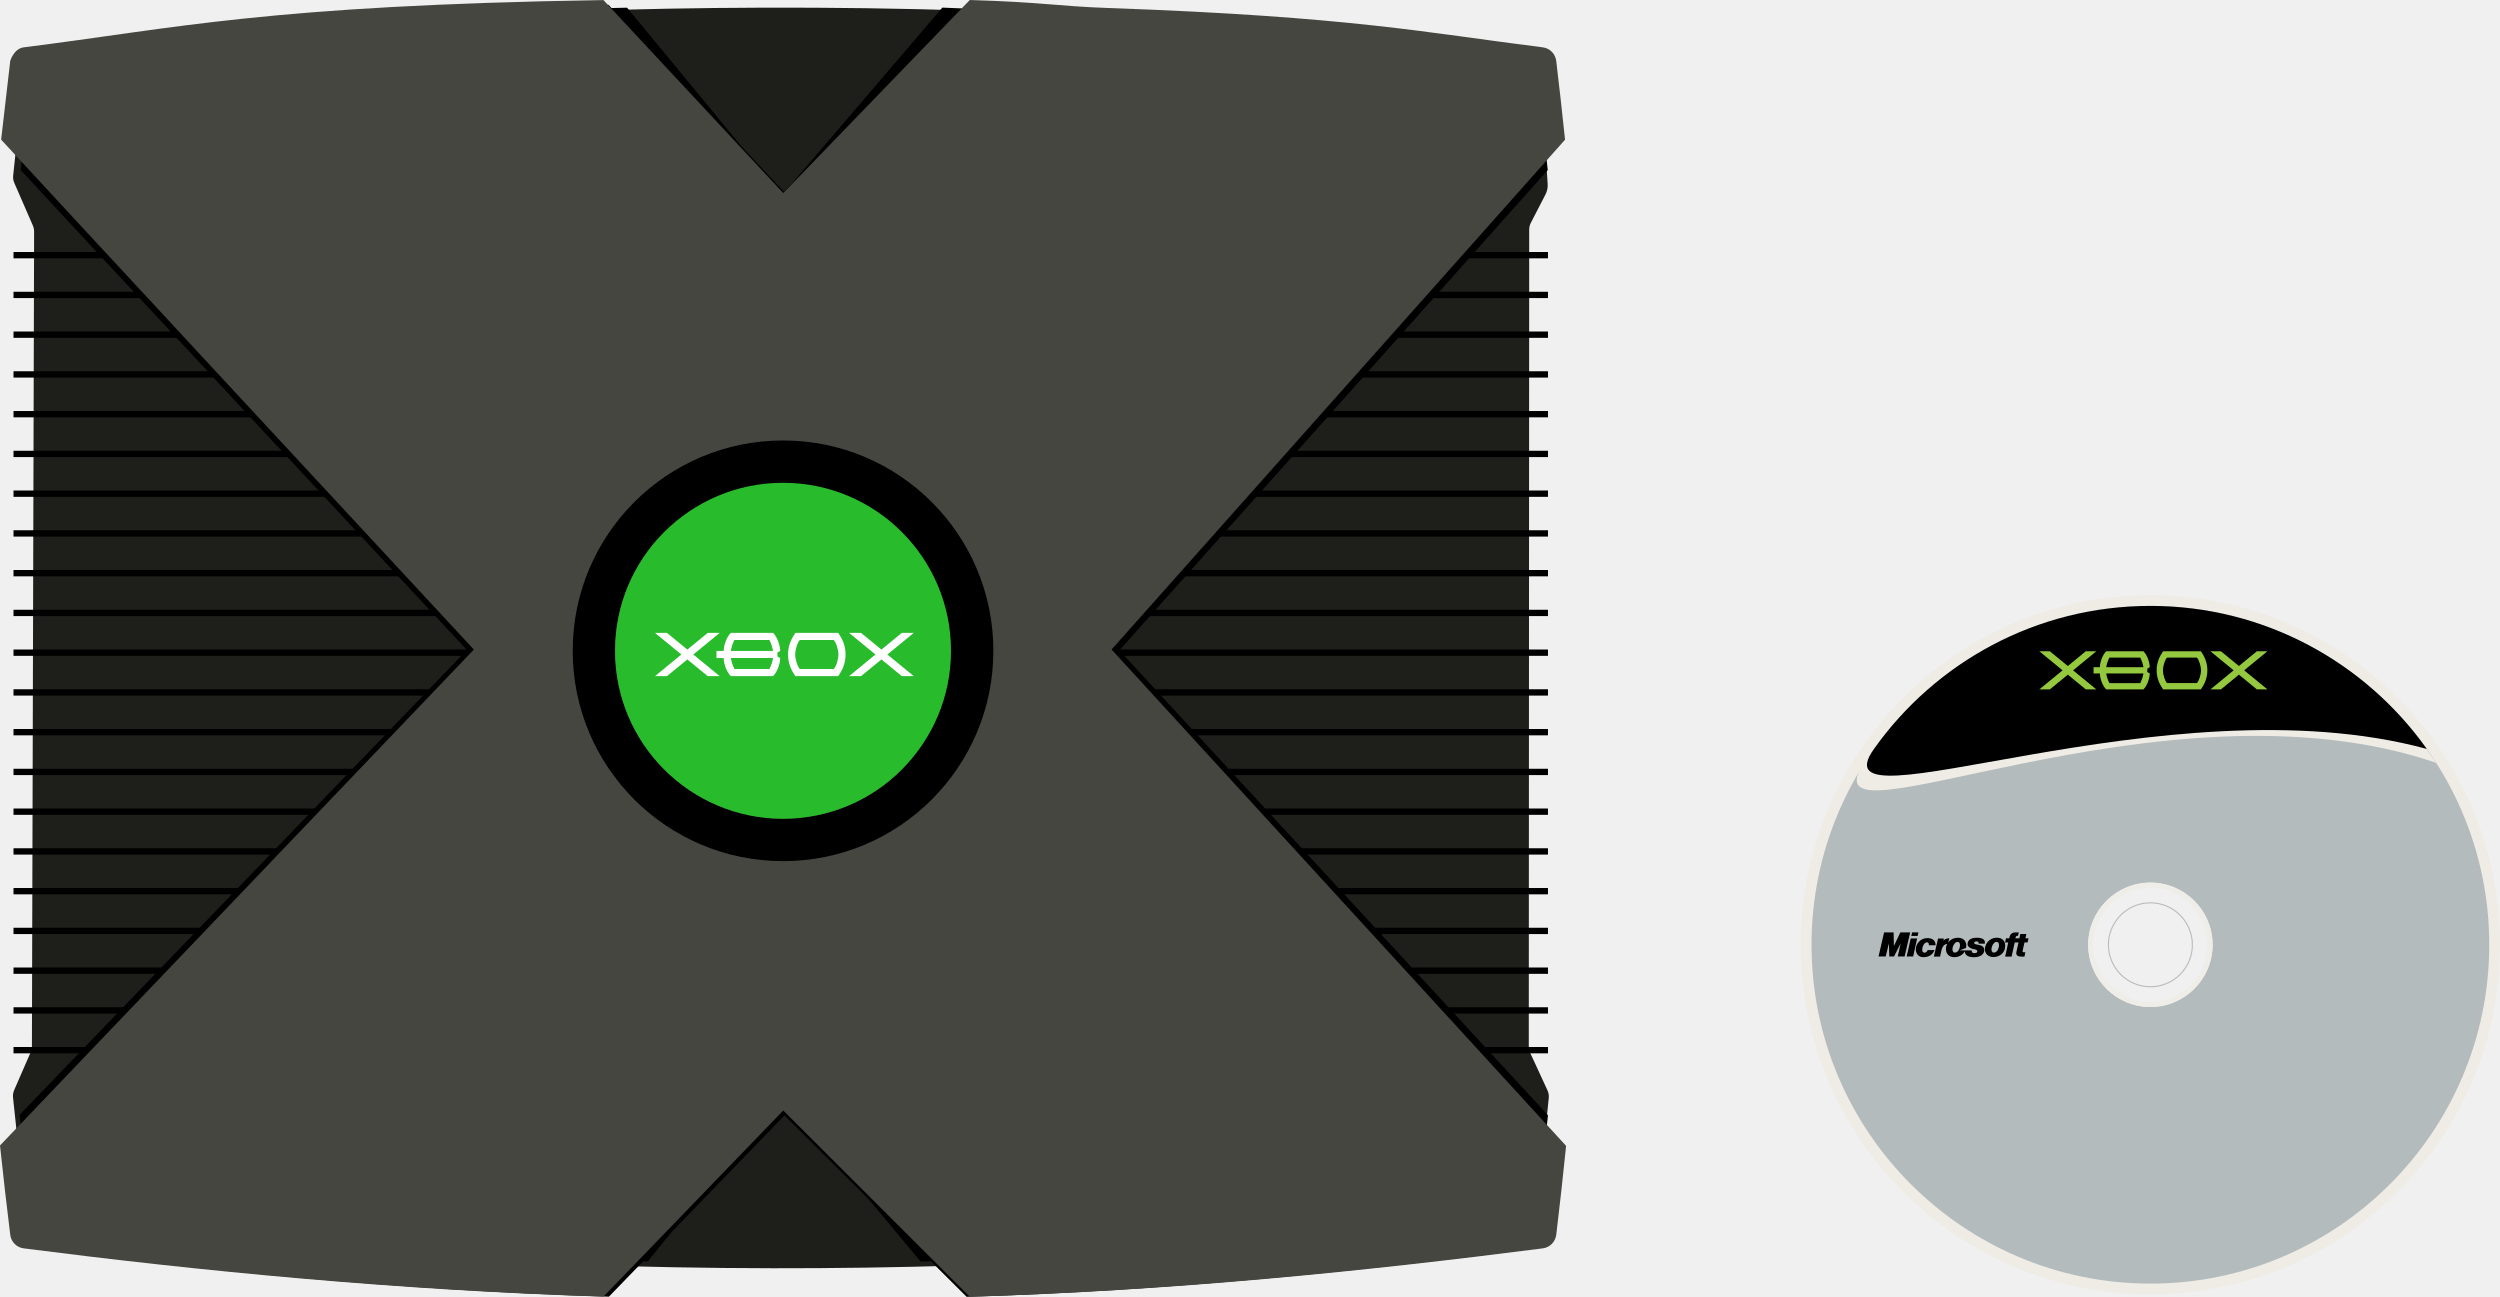
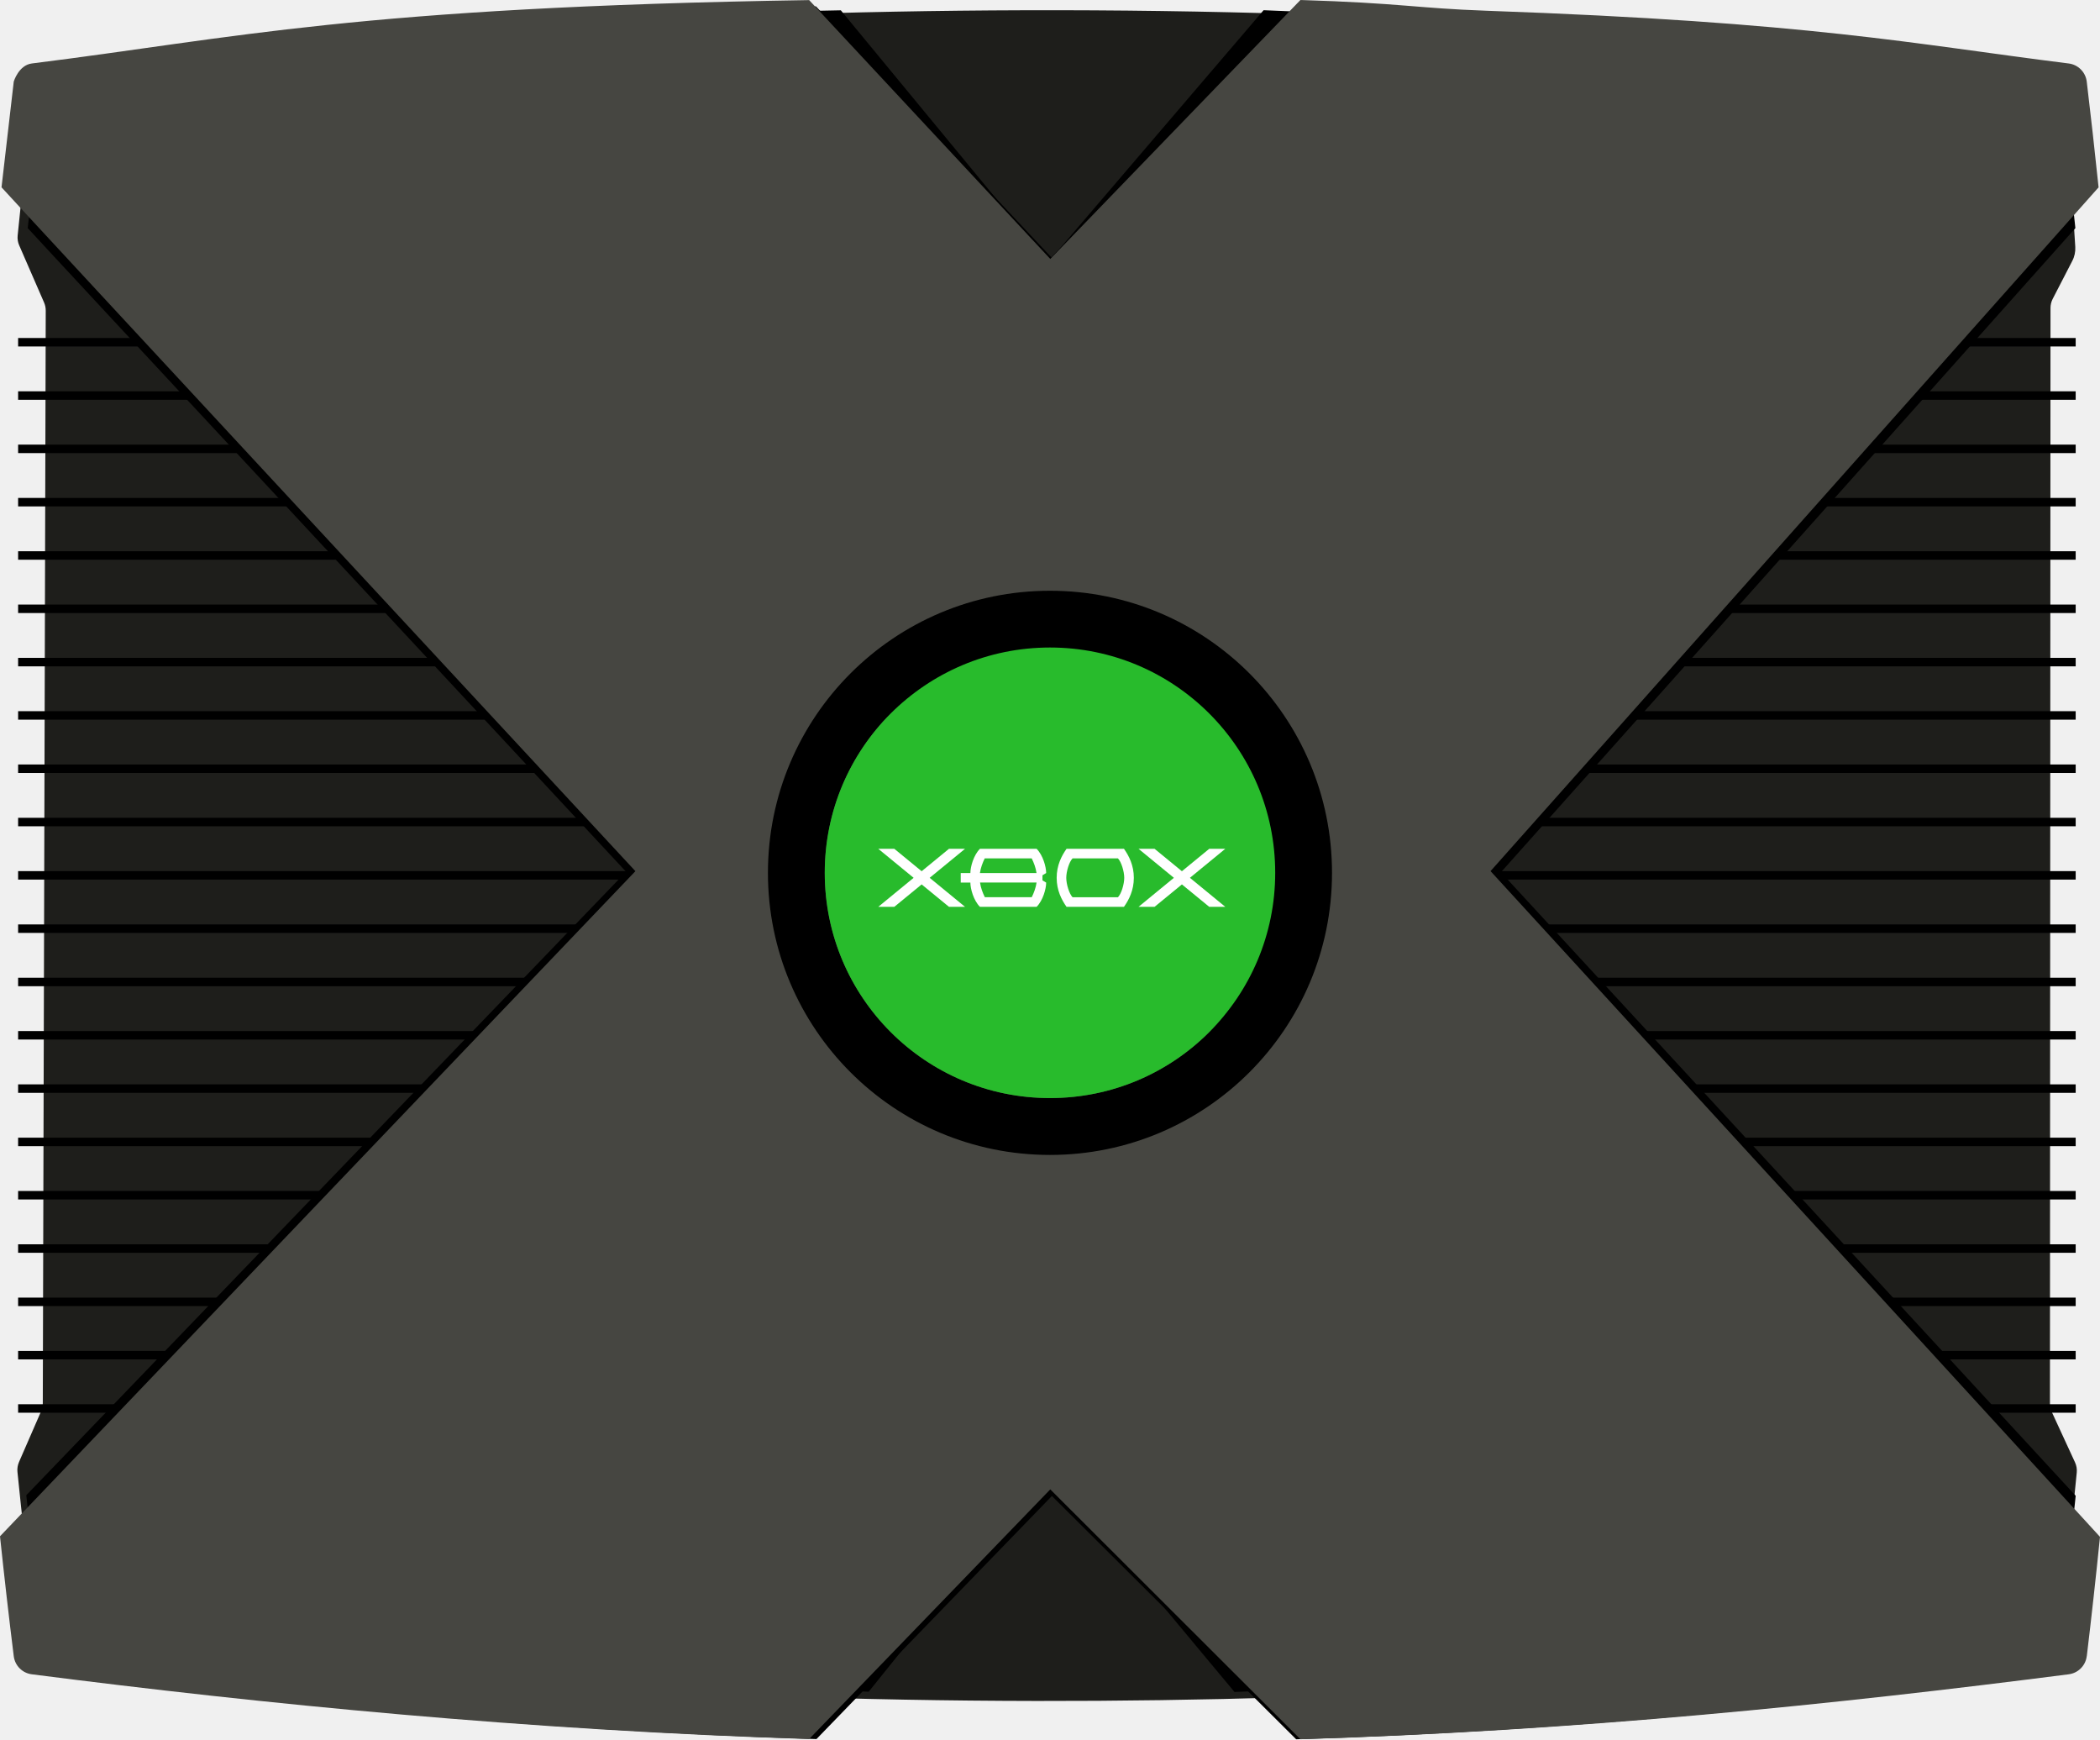
- <svg xmlns="http://www.w3.org/2000/svg" viewBox="0 0 660.38 342.55">
-   <defs>
-     <linearGradient x1="151.29" y1="171.9" x2="262.4" y2="171.9" gradientUnits="userSpaceOnUse">
-       <stop offset="0" stop-color="#1e1e1b" />
-       <stop offset="1" stop-color="#999" />
+ <svg xmlns="http://www.w3.org/2000/svg" viewBox="0 0 413.69 342.56" version="1.1" id="svg60" width="413.69" height="342.56">
+   <defs id="defs8">
+     <linearGradient x1="151.29" y1="171.9" x2="262.4" y2="171.9" gradientUnits="userSpaceOnUse" id="linearGradient6">
+       <stop offset="0" stop-color="#1e1e1b" id="stop2" />
+       <stop offset="1" stop-color="#999" id="stop4" />
    </linearGradient>
  </defs>
-   <g>
-     <path style="fill:#000;stroke-width:0" d="M508.07 277.81v3.83h10.52v-3.83h-10.52Zm10.25 3.56h-9.99v-3.29h9.99v3.29Z" />
-     <path style="fill:#efece6;stroke-width:0" d="M568.03 157.22c-50.92 0-92.35 41.43-92.35 92.35s41.43 92.35 92.35 92.35 92.35-41.43 92.35-92.35-41.43-92.35-92.35-92.35Zm0 108.78c-9.06 0-16.43-7.37-16.43-16.43s7.37-16.43 16.43-16.43 16.43 7.37 16.43 16.43S577.09 266 568.03 266Z" />
-     <path d="M568.03 160.05c-49.36 0-89.51 40.16-89.51 89.51s40.16 89.51 89.51 89.51 89.51-40.15 89.51-89.51-40.15-89.51-89.51-89.51Zm0 105.95c-9.06 0-16.43-7.37-16.43-16.43s7.37-16.43 16.43-16.43 16.43 7.37 16.43 16.43S577.09 266 568.03 266Z" style="fill:#b3bbbc;stroke-width:0" />
-     <path d="M568.03 266c-9.06 0-16.43-7.37-16.43-16.43s7.37-16.43 16.43-16.43 16.43 7.37 16.43 16.43S577.09 266 568.03 266Zm15.08-16.43c0-8.31-6.76-15.07-15.07-15.07s-15.07 6.76-15.07 15.07 6.76 15.07 15.07 15.07 15.07-6.76 15.07-15.07Z" style="fill:#efede8;stroke-width:0" />
-     <path d="M568.03 260.66v-.15c-2.9 0-5.68-1.15-7.73-3.21a10.939 10.939 0 0 1-3.21-7.73c0-3.02 1.23-5.75 3.21-7.73 2.05-2.05 4.83-3.21 7.73-3.21 2.9 0 5.68 1.15 7.73 3.21 2.05 2.05 3.21 4.83 3.21 7.73 0 3.02-1.23 5.75-3.21 7.73a10.939 10.939 0 0 1-7.73 3.21v.3c6.2 0 11.24-5.04 11.24-11.24s-5.04-11.24-11.24-11.24-11.24 5.04-11.24 11.24 5.04 11.24 11.24 11.24v-.15Z" style="fill:#bcbcbc;stroke-width:0" />
-     <path style="fill:#efece6;stroke-width:0" d="M567.97 160.05c-31.15 0-58.75 16.39-75.56 41.46s78.78-24.78 151.11 0c-16.8-25.07-44.41-41.46-75.56-41.46Z" />
-     <path style="fill:#000;stroke-width:0" d="M568.03 160.05c-30.1 0-56.77 14.93-73.01 37.78s77.2-18.68 146.02 0c-16.24-22.85-42.91-37.78-73.01-37.78Z" />
-     <path style="fill:#94c83f;stroke-width:0" d="m538.7 172.04 6.13 5.03-6.13 5.03h2.78l4.74-3.89 4.74 3.89h2.78l-6.13-5.03 6.13-5.03h-2.78l-4.74 3.89-4.74-3.89h-2.78Zm45.19 0 6.13 5.03-6.13 5.03h2.78l4.74-3.89 4.74 3.89h2.78l-6.13-5.03 6.13-5.03h-2.78l-4.74 3.89-4.74-3.89h-2.78Z" />
-     <path style="fill:#94c83f;stroke-width:0" d="M556.35 172.04c-1.11 1.11-1.66 3.15-1.66 4.2h-1.67v1.66h1.67c0 1.06.55 3.09 1.66 4.2h9.85c1.11-1.11 1.66-3.15 1.66-4.2l-.65-.39v-.88l.65-.39c0-1.06-.55-3.09-1.66-4.2h-9.85Zm.85 1.66h8.15c.38.77.7 1.62.84 2.55h-9.83c.14-.92.46-1.78.84-2.55Zm-.84 4.2h9.83c-.14.92-.46 1.78-.84 2.55h-8.15c-.38-.77-.7-1.62-.84-2.55ZM571.39 172.04c-.86 1.22-1.71 2.86-1.71 5.03s.85 3.81 1.71 5.03h9.98c.86-1.22 1.71-2.86 1.71-5.03s-.85-3.81-1.71-5.03h-9.98Zm1.04 1.66h7.88c.59.62 1.09 2.28 1.09 3.37s-.5 2.76-1.09 3.37h-7.88c-.59-.62-1.09-2.28-1.09-3.37s.5-2.76 1.09-3.38Z" />
-     <g>
-       <path d="M503.12 252.66h-1.83l.78-3.47-1.76 3.47h-1.25l-.11-3.47-.83 3.47h-1.9l1.46-6.36h2.52l.08 3.58 1.7-3.58h2.6l-1.47 6.36Zm1.75-5.43h1.68l.2-.93h-1.67l-.21.93Zm-1.22 5.43h1.72l1.04-4.77h-1.69l-1.07 4.77Zm5.87-2.97h1.77c0-1.19-.71-1.89-2.2-1.89-1.87 0-3.03 1.62-3.03 2.91s.78 2.13 1.99 2.13 2.38-.43 2.96-1.87h-1.82c-.17.53-.56.68-.81.68s-.63-.18-.63-.78c0-.72.5-1.95 1.25-1.95.56 0 .52.58.52.78Zm11.3 1.36h-3.15l1.66-.66c.35-1.55-.56-2.68-2.11-2.68s-2.31.85-2.61 1.29l.32-1.15c-1.04 0-1.45.49-1.59.63l.14-.57h-1.54l-1.11 4.78h1.64l.42-1.86c.09-.38.52-1.48 1.47-1.48-.76 1.35-.33 3.49 1.89 3.49 1.78 0 2.6-1.21 2.73-1.54.08.68.44 1.55 2.46 1.55 2.17 0 2.71-1.19 2.71-1.87 0-1.82-2.68-1.15-2.68-1.92 0-.3.45-.39.65-.39.28 0 .54.14.54.37v.23h1.65v-.23c0-.29.09-1.34-2.19-1.34s-2.39 1.39-2.39 1.68c0 .83 1.02 1.2 1.4 1.29.38.09 1.18.12 1.18.63 0 .43-.52.48-.7.48-.18 0-.79.06-.79-.72Zm-5.08-.3c0-.68.56-1.95 1.32-1.95.69 0 .68.72.68.96s-.24 1.87-1.36 1.87c-.49 0-.64-.51-.64-.88Zm8.57 0c0 1.25 1.01 2.06 2.25 2.06 1.47 0 3.12-.96 3.12-2.96s-1.68-2.15-2.21-2.15c-2.12 0-3.16 1.8-3.16 3.05Zm1.74 0c0-.68.55-1.95 1.31-1.95.69 0 .68.72.68.96s-.24 1.87-1.37 1.87c-.49 0-.63-.51-.63-.88Zm3.57-1.8h.86l-.82 3.74h1.71l.82-3.74h1l-.56 2.53c-.24 1.09.77 1.2 1.26 1.2h.87l.25-1.14h-.44c-.39 0-.32-.22-.25-.55l.45-2.05h.82l.24-1.07h-.82l.25-1.15h-1.58l-.25 1.15h-1.05l.09-.39c.11-.27.32-.3.6-.3l.2-.89h-.82c-1.43 0-1.58 1.04-1.67 1.42l-.04.16h-.85l-.24 1.07Z" style="fill-rule:evenodd;fill:#000;stroke-width:0" />
+   <g id="g32">
+     <path style="fill:#000000;stroke-width:0" d="m 508.07,277.81 v 3.83 h 10.52 v -3.83 z m 10.25,3.56 h -9.99 v -3.29 h 9.99 z" id="path10" />
+     <path style="fill:#efece6;stroke-width:0" d="m 568.03,157.22 c -50.92,0 -92.35,41.43 -92.35,92.35 0,50.92 41.43,92.35 92.35,92.35 50.92,0 92.35,-41.43 92.35,-92.35 0,-50.92 -41.43,-92.35 -92.35,-92.35 z m 0,108.78 c -9.06,0 -16.43,-7.37 -16.43,-16.43 0,-9.06 7.37,-16.43 16.43,-16.43 9.06,0 16.43,7.37 16.43,16.43 0,9.06 -7.37,16.43 -16.43,16.43 z" id="path12" />
+     <path d="m 568.03,160.05 c -49.36,0 -89.51,40.16 -89.51,89.51 0,49.35 40.16,89.51 89.51,89.51 49.35,0 89.51,-40.15 89.51,-89.51 0,-49.36 -40.15,-89.51 -89.51,-89.51 z m 0,105.95 c -9.06,0 -16.43,-7.37 -16.43,-16.43 0,-9.06 7.37,-16.43 16.43,-16.43 9.06,0 16.43,7.37 16.43,16.43 0,9.06 -7.37,16.43 -16.43,16.43 z" style="fill:#b3bbbc;stroke-width:0" id="path14" />
+     <path d="m 568.03,266 c -9.06,0 -16.43,-7.37 -16.43,-16.43 0,-9.06 7.37,-16.43 16.43,-16.43 9.06,0 16.43,7.37 16.43,16.43 0,9.06 -7.37,16.43 -16.43,16.43 z m 15.08,-16.43 c 0,-8.31 -6.76,-15.07 -15.07,-15.07 -8.31,0 -15.07,6.76 -15.07,15.07 0,8.31 6.76,15.07 15.07,15.07 8.31,0 15.07,-6.76 15.07,-15.07 z" style="fill:#efede8;stroke-width:0" id="path16" />
+     <path d="m 568.03,260.66 v -0.15 c -2.9,0 -5.68,-1.15 -7.73,-3.21 a 10.939,10.939 0 0 1 -3.21,-7.73 c 0,-3.02 1.23,-5.75 3.21,-7.73 2.05,-2.05 4.83,-3.21 7.73,-3.21 2.9,0 5.68,1.15 7.73,3.21 2.05,2.05 3.21,4.83 3.21,7.73 0,3.02 -1.23,5.75 -3.21,7.73 a 10.939,10.939 0 0 1 -7.73,3.21 v 0.3 c 6.2,0 11.24,-5.04 11.24,-11.24 0,-6.2 -5.04,-11.24 -11.24,-11.24 -6.2,0 -11.24,5.04 -11.24,11.24 0,6.2 5.04,11.24 11.24,11.24 z" style="fill:#bcbcbc;stroke-width:0" id="path18" />
+     <path style="fill:#efece6;stroke-width:0" d="m 567.97,160.05 c -31.15,0 -58.75,16.39 -75.56,41.46 -16.81,25.07 78.78,-24.78 151.11,0 -16.8,-25.07 -44.41,-41.46 -75.56,-41.46 z" id="path20" />
+     <path style="fill:#000000;stroke-width:0" d="m 568.03,160.05 c -30.1,0 -56.77,14.93 -73.01,37.78 -16.24,22.85 77.2,-18.68 146.02,0 -16.24,-22.85 -42.91,-37.78 -73.01,-37.78 z" id="path22" />
+     <path style="fill:#94c83f;stroke-width:0" d="m 538.7,172.04 6.13,5.03 -6.13,5.03 h 2.78 l 4.74,-3.89 4.74,3.89 h 2.78 l -6.13,-5.03 6.13,-5.03 h -2.78 l -4.74,3.89 -4.74,-3.89 z m 45.19,0 6.13,5.03 -6.13,5.03 h 2.78 l 4.74,-3.89 4.74,3.89 h 2.78 l -6.13,-5.03 6.13,-5.03 h -2.78 l -4.74,3.89 -4.74,-3.89 z" id="path24" />
+     <path style="fill:#94c83f;stroke-width:0" d="m 556.35,172.04 c -1.11,1.11 -1.66,3.15 -1.66,4.2 h -1.67 v 1.66 h 1.67 c 0,1.06 0.55,3.09 1.66,4.2 h 9.85 c 1.11,-1.11 1.66,-3.15 1.66,-4.2 l -0.65,-0.39 v -0.88 l 0.65,-0.39 c 0,-1.06 -0.55,-3.09 -1.66,-4.2 z m 0.85,1.66 h 8.15 c 0.38,0.77 0.7,1.62 0.84,2.55 h -9.83 c 0.14,-0.92 0.46,-1.78 0.84,-2.55 z m -0.84,4.2 h 9.83 c -0.14,0.92 -0.46,1.78 -0.84,2.55 h -8.15 c -0.38,-0.77 -0.7,-1.62 -0.84,-2.55 z m 15.03,-5.86 c -0.86,1.22 -1.71,2.86 -1.71,5.03 0,2.17 0.85,3.81 1.71,5.03 h 9.98 c 0.86,-1.22 1.71,-2.86 1.71,-5.03 0,-2.17 -0.85,-3.81 -1.71,-5.03 z m 1.04,1.66 h 7.88 c 0.59,0.62 1.09,2.28 1.09,3.37 0,1.09 -0.5,2.76 -1.09,3.37 h -7.88 c -0.59,-0.62 -1.09,-2.28 -1.09,-3.37 0,-1.09 0.5,-2.76 1.09,-3.38 z" id="path26" />
+     <g id="g30">
+       <path d="m 503.12,252.66 h -1.83 l 0.78,-3.47 -1.76,3.47 h -1.25 l -0.11,-3.47 -0.83,3.47 h -1.9 l 1.46,-6.36 h 2.52 l 0.08,3.58 1.7,-3.58 h 2.6 l -1.47,6.36 z m 1.75,-5.43 h 1.68 l 0.2,-0.93 h -1.67 z m -1.22,5.43 h 1.72 l 1.04,-4.77 h -1.69 z m 5.87,-2.97 h 1.77 c 0,-1.19 -0.71,-1.89 -2.2,-1.89 -1.87,0 -3.03,1.62 -3.03,2.91 0,1.29 0.78,2.13 1.99,2.13 1.21,0 2.38,-0.43 2.96,-1.87 h -1.82 c -0.17,0.53 -0.56,0.68 -0.81,0.68 -0.25,0 -0.63,-0.18 -0.63,-0.78 0,-0.72 0.5,-1.95 1.25,-1.95 0.56,0 0.52,0.58 0.52,0.78 z m 11.3,1.36 h -3.15 l 1.66,-0.66 c 0.35,-1.55 -0.56,-2.68 -2.11,-2.68 -1.55,0 -2.31,0.85 -2.61,1.29 l 0.32,-1.15 c -1.04,0 -1.45,0.49 -1.59,0.63 l 0.14,-0.57 h -1.54 l -1.11,4.78 h 1.64 l 0.42,-1.86 c 0.09,-0.38 0.52,-1.48 1.47,-1.48 -0.76,1.35 -0.33,3.49 1.89,3.49 1.78,0 2.6,-1.21 2.73,-1.54 0.08,0.68 0.44,1.55 2.46,1.55 2.17,0 2.71,-1.19 2.71,-1.87 0,-1.82 -2.68,-1.15 -2.68,-1.92 0,-0.3 0.45,-0.39 0.65,-0.39 0.28,0 0.54,0.14 0.54,0.37 v 0.23 h 1.65 v -0.23 c 0,-0.29 0.09,-1.34 -2.19,-1.34 -2.28,0 -2.39,1.39 -2.39,1.68 0,0.83 1.02,1.2 1.4,1.29 0.38,0.09 1.18,0.12 1.18,0.63 0,0.43 -0.52,0.48 -0.7,0.48 -0.18,0 -0.79,0.06 -0.79,-0.72 z m -5.08,-0.3 c 0,-0.68 0.56,-1.95 1.32,-1.95 0.69,0 0.68,0.72 0.68,0.96 0,0.24 -0.24,1.87 -1.36,1.87 -0.49,0 -0.64,-0.51 -0.64,-0.88 z m 8.57,0 c 0,1.25 1.01,2.06 2.25,2.06 1.47,0 3.12,-0.96 3.12,-2.96 0,-2 -1.68,-2.15 -2.21,-2.15 -2.12,0 -3.16,1.8 -3.16,3.05 z m 1.74,0 c 0,-0.68 0.55,-1.95 1.31,-1.95 0.69,0 0.68,0.72 0.68,0.96 0,0.24 -0.24,1.87 -1.37,1.87 -0.49,0 -0.63,-0.51 -0.63,-0.88 z m 3.57,-1.8 h 0.86 l -0.82,3.74 h 1.71 l 0.82,-3.74 h 1 l -0.56,2.53 c -0.24,1.09 0.77,1.2 1.26,1.2 h 0.87 l 0.25,-1.14 h -0.44 c -0.39,0 -0.32,-0.22 -0.25,-0.55 l 0.45,-2.05 h 0.82 l 0.24,-1.07 h -0.82 l 0.25,-1.15 h -1.58 l -0.25,1.15 h -1.05 l 0.09,-0.39 c 0.11,-0.27 0.32,-0.3 0.6,-0.3 l 0.2,-0.89 h -0.82 c -1.43,0 -1.58,1.04 -1.67,1.42 l -0.04,0.16 h -0.85 l -0.24,1.07 z" style="fill:#000000;fill-rule:evenodd;stroke-width:0" id="path28" />
    </g>
  </g>
-   <g>
-     <path d="M406.32 316.01c-.43 3.61-3.27 6.47-6.92 6.93a1548.75 1548.75 0 0 1-195.18 12.07c-70.42-.1-134.5-4.98-190.96-12.07-3.63-.46-6.47-3.3-6.91-6.9-1.04-8.5-2.01-17.21-2.91-26.13-.07-.66.04-1.34.3-1.95l4.37-10.03c.21-.49.32-1.01.32-1.54l.58-215.23c0-.54-.11-1.07-.32-1.56L3.78 48.32a3.84 3.84 0 0 1-.3-1.95c.88-8.77 1.84-17.33 2.86-25.69.44-3.6 3.3-6.46 6.94-6.9C69.35 6.92 132.59 2.22 201.83 2.02c72.84-.21 139.14 4.61 197.55 11.76 3.66.45 6.52 3.32 6.94 6.94.81 7.01 1.9 17.51 2.5 27.93.05.95-.15 1.9-.59 2.74l-3.86 7.48c-.28.55-.43 1.16-.43 1.78l-.11 215.81c0 .56.12 1.12.36 1.63l4.58 9.93c.29.63.41 1.33.34 2.01-.86 8.86-1.8 17.52-2.8 25.97Z" style="fill:#1e1e1b;stroke-width:0" />
-     <path style="fill:#000;stroke-width:0" d="M3.57 66.57H408.9v1.67H3.57zM3.57 77.07H408.9v1.67H3.57zM3.57 87.57H408.9v1.67H3.57zM3.57 98.07H408.9v1.67H3.57zM3.57 108.57H408.9v1.67H3.57zM3.57 119.07H408.9v1.67H3.57zM3.57 129.57H408.9v1.67H3.57zM3.57 140.07H408.9v1.67H3.57zM3.57 150.57H408.9v1.67H3.57zM3.57 161.07H408.9v1.67H3.57zM3.57 171.57H408.9v1.67H3.57zM3.57 182.07H408.9v1.67H3.57zM3.57 192.57H408.9v1.67H3.57zM3.57 203.07H408.9v1.67H3.57zM3.57 213.57H408.9v1.67H3.57zM3.57 224.07H408.9v1.67H3.57zM3.57 234.57H408.9v1.67H3.57zM3.57 245.07H408.9v1.67H3.57zM3.57 255.57H408.9v1.67H3.57zM3.57 266.07H408.9v1.67H3.57zM3.57 276.57H408.9v1.67H3.57z" />
-     <path style="fill:#000;stroke-width:0" d="M382.22 319.1c-.19 1.82-1.45 3.25-3.06 3.48-39.78 5.77-82.86 10.81-130.24 12.43l-42.41-47.84-40.88 47.8c-47.77-1.67-92.5-6.7-131.79-12.39-1.6-.23-2.86-1.65-3.06-3.46-.82-7.49-1.6-15.14-2.33-22.97L136.16 168.8S28.74 38.03 28.71 37.88l2.07-20.25s.84-3.15 3.07-3.47C68.37 9.29 88.95 3.39 165.64 2.03l40.88 49.56 42.4-49.58c17.08.59 19.81 1.59 31.43 2.05 55.32 2.2 72.3 6.36 98.8 10.1 1.61.23 2.88 1.66 3.07 3.48.7 6.62 1.37 13.37 2 20.24L281.14 168.79l103.32 127.46c-.7 7.77-1.45 15.38-2.24 22.84Z" />
-     <path style="fill:#000;stroke-width:0" d="M406.6 326.61a4.012 4.012 0 0 1-3.47 3.49c-45.14 5.78-94.03 10.83-147.79 12.46l-48.12-47.92-46.38 47.88c-54.21-1.68-104.97-6.71-149.55-12.41a4.001 4.001 0 0 1-3.47-3.47c-.93-7.5-1.82-15.17-2.64-23l122.23-127.56S5.5 45.07 5.46 44.92l2.35-20.28s.95-3.16 3.48-3.47C50.45 16.29 73.8 10.38 160.82 9.02l46.38 49.64L255.32 9c19.38.59 22.47 1.59 35.66 2.05 62.77 2.21 82.04 6.37 112.11 10.12 1.83.23 3.27 1.66 3.48 3.49.8 6.63 1.56 13.39 2.27 20.27L291.87 176.06 409.1 303.73c-.79 7.78-1.64 15.41-2.54 22.88Z" />
-     <path style="fill:#000;stroke-width:0" d="M406.37 317.37a3.991 3.991 0 0 1-3.47 3.47c-45.11 5.75-93.97 10.78-147.7 12.4l-48.09-47.7-46.36 47.65c-54.18-1.67-104.91-6.68-149.46-12.35a3.99 3.99 0 0 1-3.47-3.45c-.93-7.47-1.82-15.1-2.64-22.9l122.16-126.96S5.5 37.14 5.46 36.99L7.81 16.8s.95-3.14 3.48-3.46C50.43 8.49 73.77 2.61 160.74 1.26l46.36 49.41 48.09-49.43c19.37.59 22.46 1.58 35.64 2.04 62.73 2.2 82 6.34 112.05 10.07 1.83.23 3.26 1.66 3.48 3.47.8 6.6 1.56 13.33 2.27 20.18l-116.9 130.52L408.9 294.6c-.79 7.75-1.64 15.34-2.54 22.77Z" />
-     <path style="fill:#000;stroke-width:0" d="M358.52 318.6c-.17 1.67-1.26 2.99-2.65 3.2-34.41 5.3-71.69 9.94-112.68 11.44l-36.69-44-35.37 43.95c-41.33-1.54-80.03-6.16-114.02-11.39-1.39-.21-2.47-1.52-2.65-3.19-.71-6.89-1.39-13.93-2.02-21.12l93.19-117.11S52.71 60.13 52.68 59.99l1.79-18.62s.72-2.9 2.66-3.19c29.86-4.48 47.66-9.9 114.01-11.15l35.37 45.57 36.69-45.59c14.78.54 17.14 1.46 27.19 1.89 47.86 2.03 62.55 5.85 85.48 9.29 1.4.21 2.49 1.53 2.66 3.2.61 6.09 1.19 12.29 1.73 18.61l-89.18 120.39 89.39 117.21c-.6 7.15-1.25 14.15-1.94 21Z" />
-     <path d="M411.08 326.18a4.098 4.098 0 0 1-3.56 3.58c-46.22 5.93-96.29 11.12-151.34 12.79l-49.28-49.21-47.5 49.17c-55.51-1.72-107.49-6.89-153.14-12.75a4.097 4.097 0 0 1-3.55-3.56C1.75 318.5.85 310.62 0 302.58l125.17-131S.33 37.05.3 36.89l2.41-20.83s.97-3.24 3.57-3.56C46.37 7.49 70.29 1.42 159.4.02L206.9 51l49.28-51c19.85.61 23.02 1.63 36.52 2.11 64.28 2.27 84.02 6.54 114.81 10.39 1.88.23 3.34 1.71 3.57 3.58.82 6.81 1.59 13.75 2.33 20.82L293.63 171.57l120.06 131.12c-.81 7.99-1.68 15.82-2.6 23.49Z" style="fill:#464641;stroke-width:0" />
-     <path d="M206.84 116.35c-30.68 0-55.56 24.87-55.56 55.56s24.87 55.56 55.56 55.56 55.56-24.87 55.56-55.56-24.87-55.56-55.56-55.56Zm0 99.92c-24.5 0-44.36-19.86-44.36-44.36s19.86-44.37 44.36-44.37 44.37 19.86 44.37 44.37-19.86 44.36-44.37 44.36Z" style="stroke-width:0" />
-     <circle style="fill:#000;stroke-width:0" cx="207.84" cy="170.9" r="44.37" />
-     <circle cx="206.84" cy="171.9" r="44.37" style="fill:#28bb2c;stroke-width:0" />
-     <path style="fill:#fff;stroke-width:0" d="m173.02 167.18 6.96 5.71-6.96 5.71h3.16l5.38-4.41 5.38 4.41h3.16l-6.96-5.71 6.96-5.71h-3.16l-5.38 4.41-5.38-4.41h-3.16Zm51.27 0 6.96 5.71-6.96 5.71h3.16l5.38-4.41 5.38 4.41h3.16l-6.96-5.71 6.96-5.71h-3.16l-5.38 4.41-5.38-4.41h-3.16Z" />
-     <path style="fill:#fff;stroke-width:0" d="M193.04 167.18c-1.26 1.26-1.88 3.57-1.88 4.77h-1.9v1.88h1.9c0 1.2.62 3.51 1.88 4.77h11.17c1.26-1.26 1.88-3.57 1.88-4.77l-.73-.44v-1l.73-.44c0-1.2-.62-3.51-1.88-4.77h-11.17Zm.96 1.88h9.24c.43.87.8 1.84.95 2.89h-11.15c.16-1.05.52-2.02.95-2.89Zm-.95 4.76h11.15c-.16 1.05-.52 2.02-.95 2.89h-9.24c-.43-.87-.8-1.84-.95-2.89ZM210.1 167.18c-.98 1.39-1.94 3.25-1.94 5.71s.96 4.32 1.94 5.71h11.32c.98-1.39 1.94-3.25 1.94-5.71s-.96-4.32-1.94-5.71H210.1Zm1.19 1.88h8.94c.67.7 1.24 2.59 1.24 3.83s-.56 3.13-1.24 3.83h-8.94c-.67-.7-1.24-2.59-1.24-3.83s.56-3.13 1.24-3.83Z" />
+   <g id="g58">
+     <path d="m 406.32,316.01 c -0.43,3.61 -3.27,6.47 -6.92,6.93 a 1548.75,1548.75 0 0 1 -195.18,12.07 c -70.42,-0.1 -134.5,-4.98 -190.96,-12.07 -3.63,-0.46 -6.47,-3.3 -6.91,-6.9 -1.04,-8.5 -2.01,-17.21 -2.91,-26.13 -0.07,-0.66 0.04,-1.34 0.3,-1.95 l 4.37,-10.03 c 0.21,-0.49 0.32,-1.01 0.32,-1.54 L 9.01,61.16 C 9.01,60.62 8.9,60.09 8.69,59.6 L 3.78,48.32 A 3.84,3.84 0 0 1 3.48,46.37 C 4.36,37.6 5.32,29.04 6.34,20.68 6.78,17.08 9.64,14.22 13.28,13.78 69.35,6.92 132.59,2.22 201.83,2.02 c 72.84,-0.21 139.14,4.61 197.55,11.76 3.66,0.45 6.52,3.32 6.94,6.94 0.81,7.01 1.9,17.51 2.5,27.93 0.05,0.95 -0.15,1.9 -0.59,2.74 l -3.86,7.48 c -0.28,0.55 -0.43,1.16 -0.43,1.78 l -0.11,215.81 c 0,0.56 0.12,1.12 0.36,1.63 l 4.58,9.93 c 0.29,0.63 0.41,1.33 0.34,2.01 -0.86,8.86 -1.8,17.52 -2.8,25.97 z" style="fill:#1e1e1b;stroke-width:0" id="path34" />
+     <path style="fill:#000000;stroke-width:0" d="M 3.57,66.57 H 408.9 v 1.67 H 3.57 Z m 0,10.5 H 408.9 v 1.67 H 3.57 Z m 0,10.5 H 408.9 v 1.67 H 3.57 Z m 0,10.5 H 408.9 v 1.67 H 3.57 Z m 0,10.5 H 408.9 v 1.67 H 3.57 Z m 0,10.5 H 408.9 v 1.67 H 3.57 Z m 0,10.5 H 408.9 v 1.67 H 3.57 Z m 0,10.5 H 408.9 v 1.67 H 3.57 Z m 0,10.5 H 408.9 v 1.67 H 3.57 Z m 0,10.5 H 408.9 v 1.67 H 3.57 Z m 0,10.5 H 408.9 v 1.67 H 3.57 Z m 0,10.5 H 408.9 v 1.67 H 3.57 Z m 0,10.5 H 408.9 v 1.67 H 3.57 Z m 0,10.5 H 408.9 v 1.67 H 3.57 Z m 0,10.5 H 408.9 v 1.67 H 3.57 Z m 0,10.5 H 408.9 v 1.67 H 3.57 Z m 0,10.5 H 408.9 v 1.67 H 3.57 Z m 0,10.5 H 408.9 v 1.67 H 3.57 Z m 0,10.5 H 408.9 v 1.67 H 3.57 Z m 0,10.5 H 408.9 v 1.67 H 3.57 Z m 0,10.5 H 408.9 v 1.67 H 3.57 Z" id="path36" />
+     <path style="fill:#000000;stroke-width:0" d="m 382.22,319.1 c -0.19,1.82 -1.45,3.25 -3.06,3.48 -39.78,5.77 -82.86,10.81 -130.24,12.43 l -42.41,-47.84 -40.88,47.8 c -47.77,-1.67 -92.5,-6.7 -131.79,-12.39 -1.6,-0.23 -2.86,-1.65 -3.06,-3.46 -0.82,-7.49 -1.6,-15.14 -2.33,-22.97 L 136.16,168.8 c 0,0 -107.42,-130.77 -107.45,-130.92 l 2.07,-20.25 c 0,0 0.84,-3.15 3.07,-3.47 C 68.37,9.29 88.95,3.39 165.64,2.03 l 40.88,49.56 42.4,-49.58 c 17.08,0.59 19.81,1.59 31.43,2.05 55.32,2.2 72.3,6.36 98.8,10.1 1.61,0.23 2.88,1.66 3.07,3.48 0.7,6.62 1.37,13.37 2,20.24 L 281.14,168.79 384.46,296.25 c -0.7,7.77 -1.45,15.38 -2.24,22.84 z" id="path38" />
+     <path style="fill:#000000;stroke-width:0" d="m 406.6,326.61 a 4.012,4.012 0 0 1 -3.47,3.49 c -45.14,5.78 -94.03,10.83 -147.79,12.46 l -48.12,-47.92 -46.38,47.88 C 106.63,340.84 55.87,335.81 11.29,330.11 A 4.001,4.001 0 0 1 7.82,326.64 C 6.89,319.14 6,311.47 5.18,303.64 L 127.41,176.08 C 127.41,176.08 5.5,45.07 5.46,44.92 L 7.81,24.64 c 0,0 0.95,-3.16 3.48,-3.47 C 50.45,16.29 73.8,10.38 160.82,9.02 L 207.2,58.66 255.32,9 c 19.38,0.59 22.47,1.59 35.66,2.05 62.77,2.21 82.04,6.37 112.11,10.12 1.83,0.23 3.27,1.66 3.48,3.49 0.8,6.63 1.56,13.39 2.27,20.27 L 291.87,176.06 409.1,303.73 c -0.79,7.78 -1.64,15.41 -2.54,22.88 z" id="path40" />
+     <path style="fill:#000000;stroke-width:0" d="m 406.37,317.37 a 3.991,3.991 0 0 1 -3.47,3.47 c -45.11,5.75 -93.97,10.78 -147.7,12.4 l -48.09,-47.7 -46.36,47.65 C 106.57,331.52 55.84,326.51 11.29,320.84 A 3.99,3.99 0 0 1 7.82,317.39 C 6.89,309.92 6,302.29 5.18,294.49 L 127.34,167.53 C 127.34,167.53 5.5,37.14 5.46,36.99 L 7.81,16.8 c 0,0 0.95,-3.14 3.48,-3.46 C 50.43,8.49 73.77,2.61 160.74,1.26 L 207.1,50.67 255.19,1.24 c 19.37,0.59 22.46,1.58 35.64,2.04 62.73,2.2 82,6.34 112.05,10.07 1.83,0.23 3.26,1.66 3.48,3.47 0.8,6.6 1.56,13.33 2.27,20.18 L 291.73,167.52 408.9,294.6 c -0.79,7.75 -1.64,15.34 -2.54,22.77 z" id="path42" />
+     <path style="fill:#000000;stroke-width:0" d="m 358.52,318.6 c -0.17,1.67 -1.26,2.99 -2.65,3.2 -34.41,5.3 -71.69,9.94 -112.68,11.44 l -36.69,-44 -35.37,43.95 C 129.8,331.65 91.1,327.03 57.11,321.8 c -1.39,-0.21 -2.47,-1.52 -2.65,-3.19 -0.71,-6.89 -1.39,-13.93 -2.02,-21.12 l 93.19,-117.11 c 0,0 -92.92,-120.25 -92.95,-120.39 l 1.79,-18.62 c 0,0 0.72,-2.9 2.66,-3.19 29.86,-4.48 47.66,-9.9 114.01,-11.15 L 206.51,72.6 243.2,27.01 c 14.78,0.54 17.14,1.46 27.19,1.89 47.86,2.03 62.55,5.85 85.48,9.29 1.4,0.21 2.49,1.53 2.66,3.2 0.61,6.09 1.19,12.29 1.73,18.61 l -89.18,120.39 89.39,117.21 c -0.6,7.15 -1.25,14.15 -1.94,21 z" id="path44" />
+     <path d="m 411.08,326.18 a 4.098,4.098 0 0 1 -3.56,3.58 c -46.22,5.93 -96.29,11.12 -151.34,12.79 L 206.9,293.34 159.4,342.51 C 103.89,340.79 51.91,335.62 6.26,329.76 A 4.097,4.097 0 0 1 2.71,326.2 C 1.75,318.5 0.85,310.62 0,302.58 l 125.17,-131 C 125.17,171.58 0.33,37.05 0.3,36.89 L 2.71,16.06 c 0,0 0.97,-3.24 3.57,-3.56 C 46.37,7.49 70.29,1.42 159.4,0.02 L 206.9,51 256.18,0 c 19.85,0.61 23.02,1.63 36.52,2.11 64.28,2.27 84.02,6.54 114.81,10.39 1.88,0.23 3.34,1.71 3.57,3.58 0.82,6.81 1.59,13.75 2.33,20.82 L 293.63,171.57 413.69,302.69 c -0.81,7.99 -1.68,15.82 -2.6,23.49 z" style="fill:#464641;stroke-width:0" id="path46" />
+     <path d="m 206.84,116.35 c -30.68,0 -55.56,24.87 -55.56,55.56 0,30.69 24.87,55.56 55.56,55.56 30.69,0 55.56,-24.87 55.56,-55.56 0,-30.69 -24.87,-55.56 -55.56,-55.56 z m 0,99.92 c -24.5,0 -44.36,-19.86 -44.36,-44.36 0,-24.5 19.86,-44.37 44.36,-44.37 24.5,0 44.37,19.86 44.37,44.37 0,24.51 -19.86,44.36 -44.37,44.36 z" style="stroke-width:0" id="path48" />
+     <circle style="fill:#000000;stroke-width:0" cx="207.84" cy="170.9" r="44.37" id="circle50" />
+     <circle cx="206.84" cy="171.9" r="44.37" style="fill:#28bb2c;stroke-width:0" id="circle52" />
+     <path style="fill:#ffffff;stroke-width:0" d="m 173.02,167.18 6.96,5.71 -6.96,5.71 h 3.16 l 5.38,-4.41 5.38,4.41 h 3.16 l -6.96,-5.71 6.96,-5.71 h -3.16 l -5.38,4.41 -5.38,-4.41 z m 51.27,0 6.96,5.71 -6.96,5.71 h 3.16 l 5.38,-4.41 5.38,4.41 h 3.16 l -6.96,-5.71 6.96,-5.71 h -3.16 l -5.38,4.41 -5.38,-4.41 z" id="path54" />
+     <path style="fill:#ffffff;stroke-width:0" d="m 193.04,167.18 c -1.26,1.26 -1.88,3.57 -1.88,4.77 h -1.9 v 1.88 h 1.9 c 0,1.2 0.62,3.51 1.88,4.77 h 11.17 c 1.26,-1.26 1.88,-3.57 1.88,-4.77 l -0.73,-0.44 v -1 l 0.73,-0.44 c 0,-1.2 -0.62,-3.51 -1.88,-4.77 z m 0.96,1.88 h 9.24 c 0.43,0.87 0.8,1.84 0.95,2.89 h -11.15 c 0.16,-1.05 0.52,-2.02 0.95,-2.89 z m -0.95,4.76 h 11.15 c -0.16,1.05 -0.52,2.02 -0.95,2.89 h -9.24 c -0.43,-0.87 -0.8,-1.84 -0.95,-2.89 z m 17.05,-6.64 c -0.98,1.39 -1.94,3.25 -1.94,5.71 0,2.46 0.96,4.32 1.94,5.71 h 11.32 c 0.98,-1.39 1.94,-3.25 1.94,-5.71 0,-2.46 -0.96,-4.32 -1.94,-5.71 z m 1.19,1.88 h 8.94 c 0.67,0.7 1.24,2.59 1.24,3.83 0,1.24 -0.56,3.13 -1.24,3.83 h -8.94 c -0.67,-0.7 -1.24,-2.59 -1.24,-3.83 0,-1.24 0.56,-3.13 1.24,-3.83 z" id="path56" />
  </g>
</svg>
